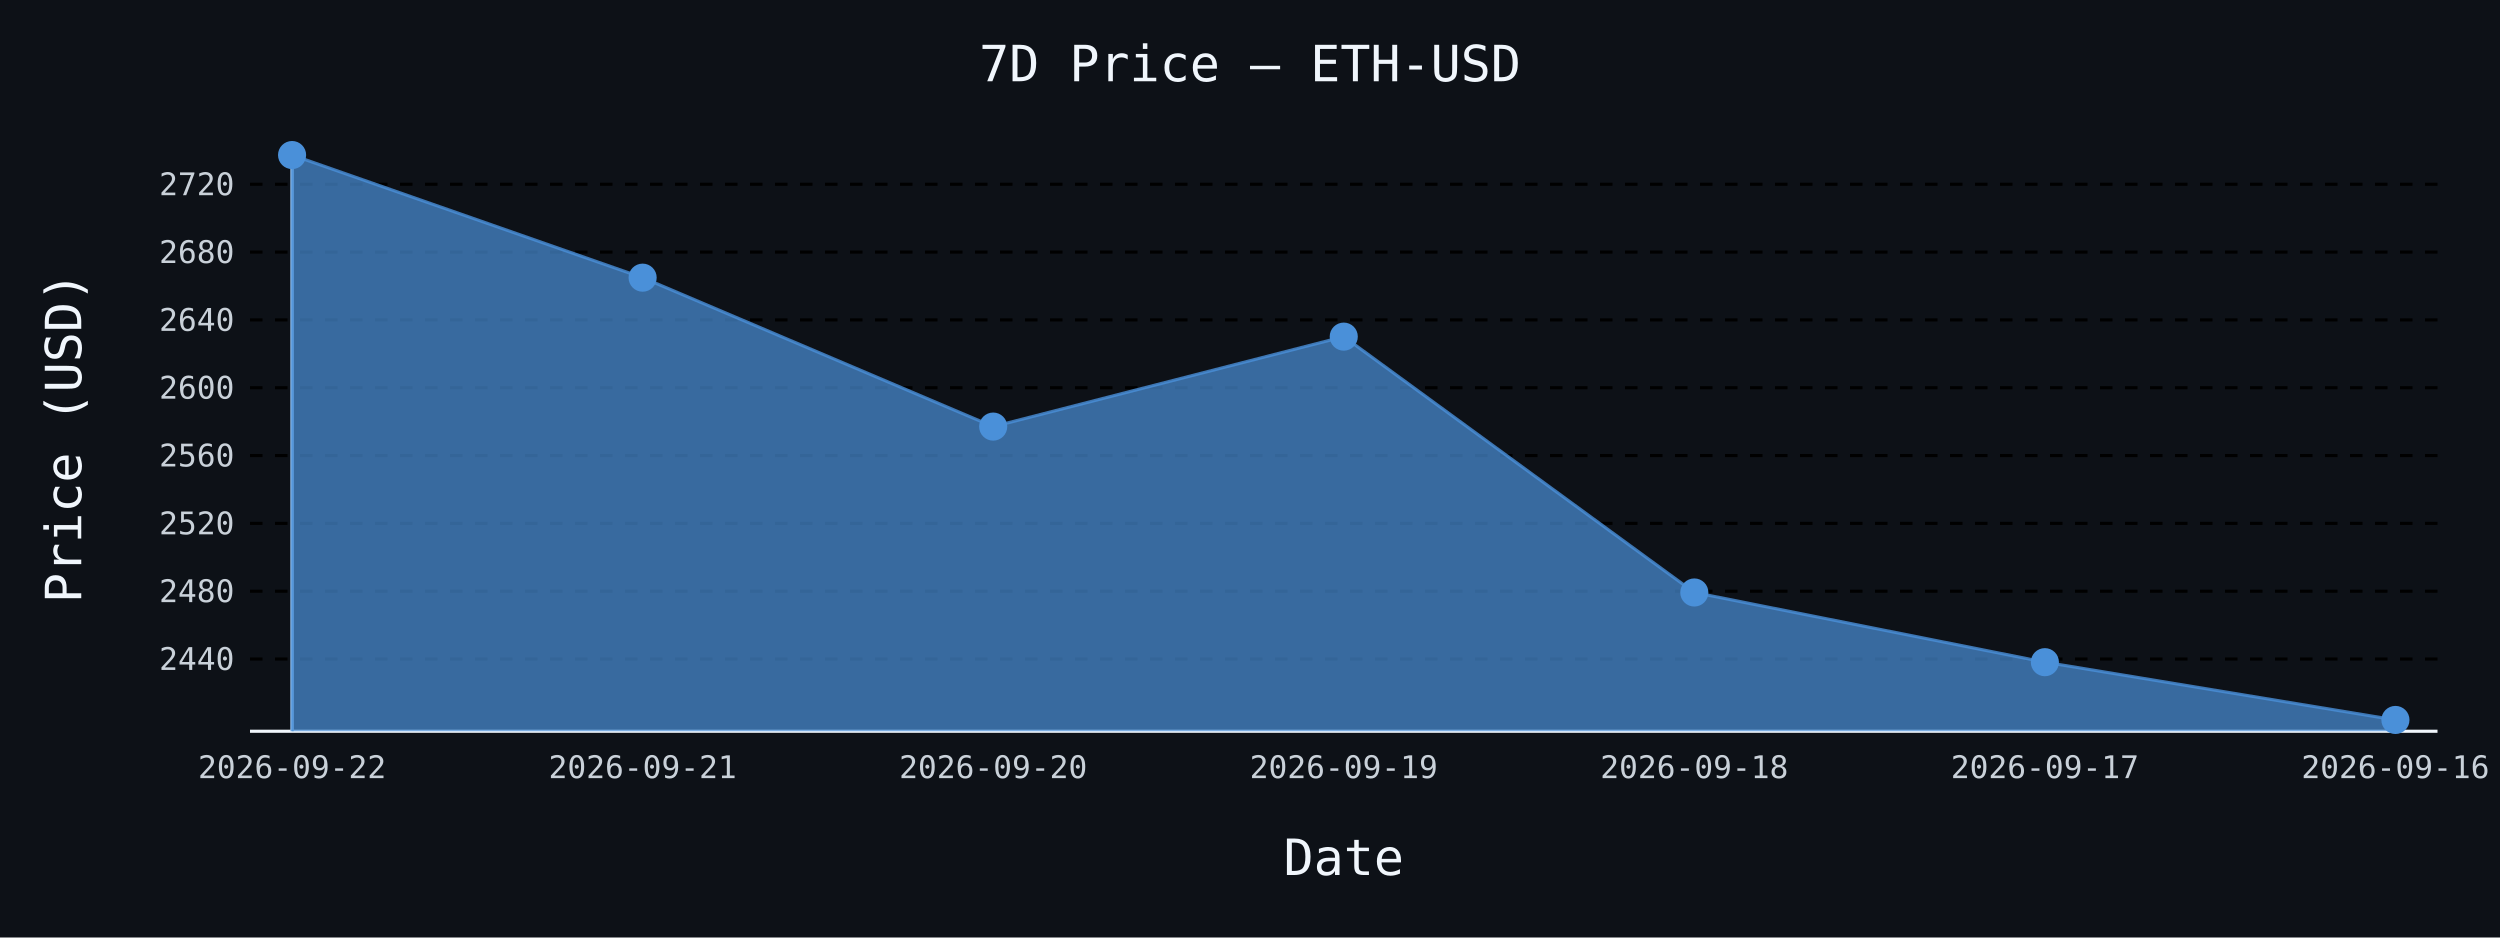
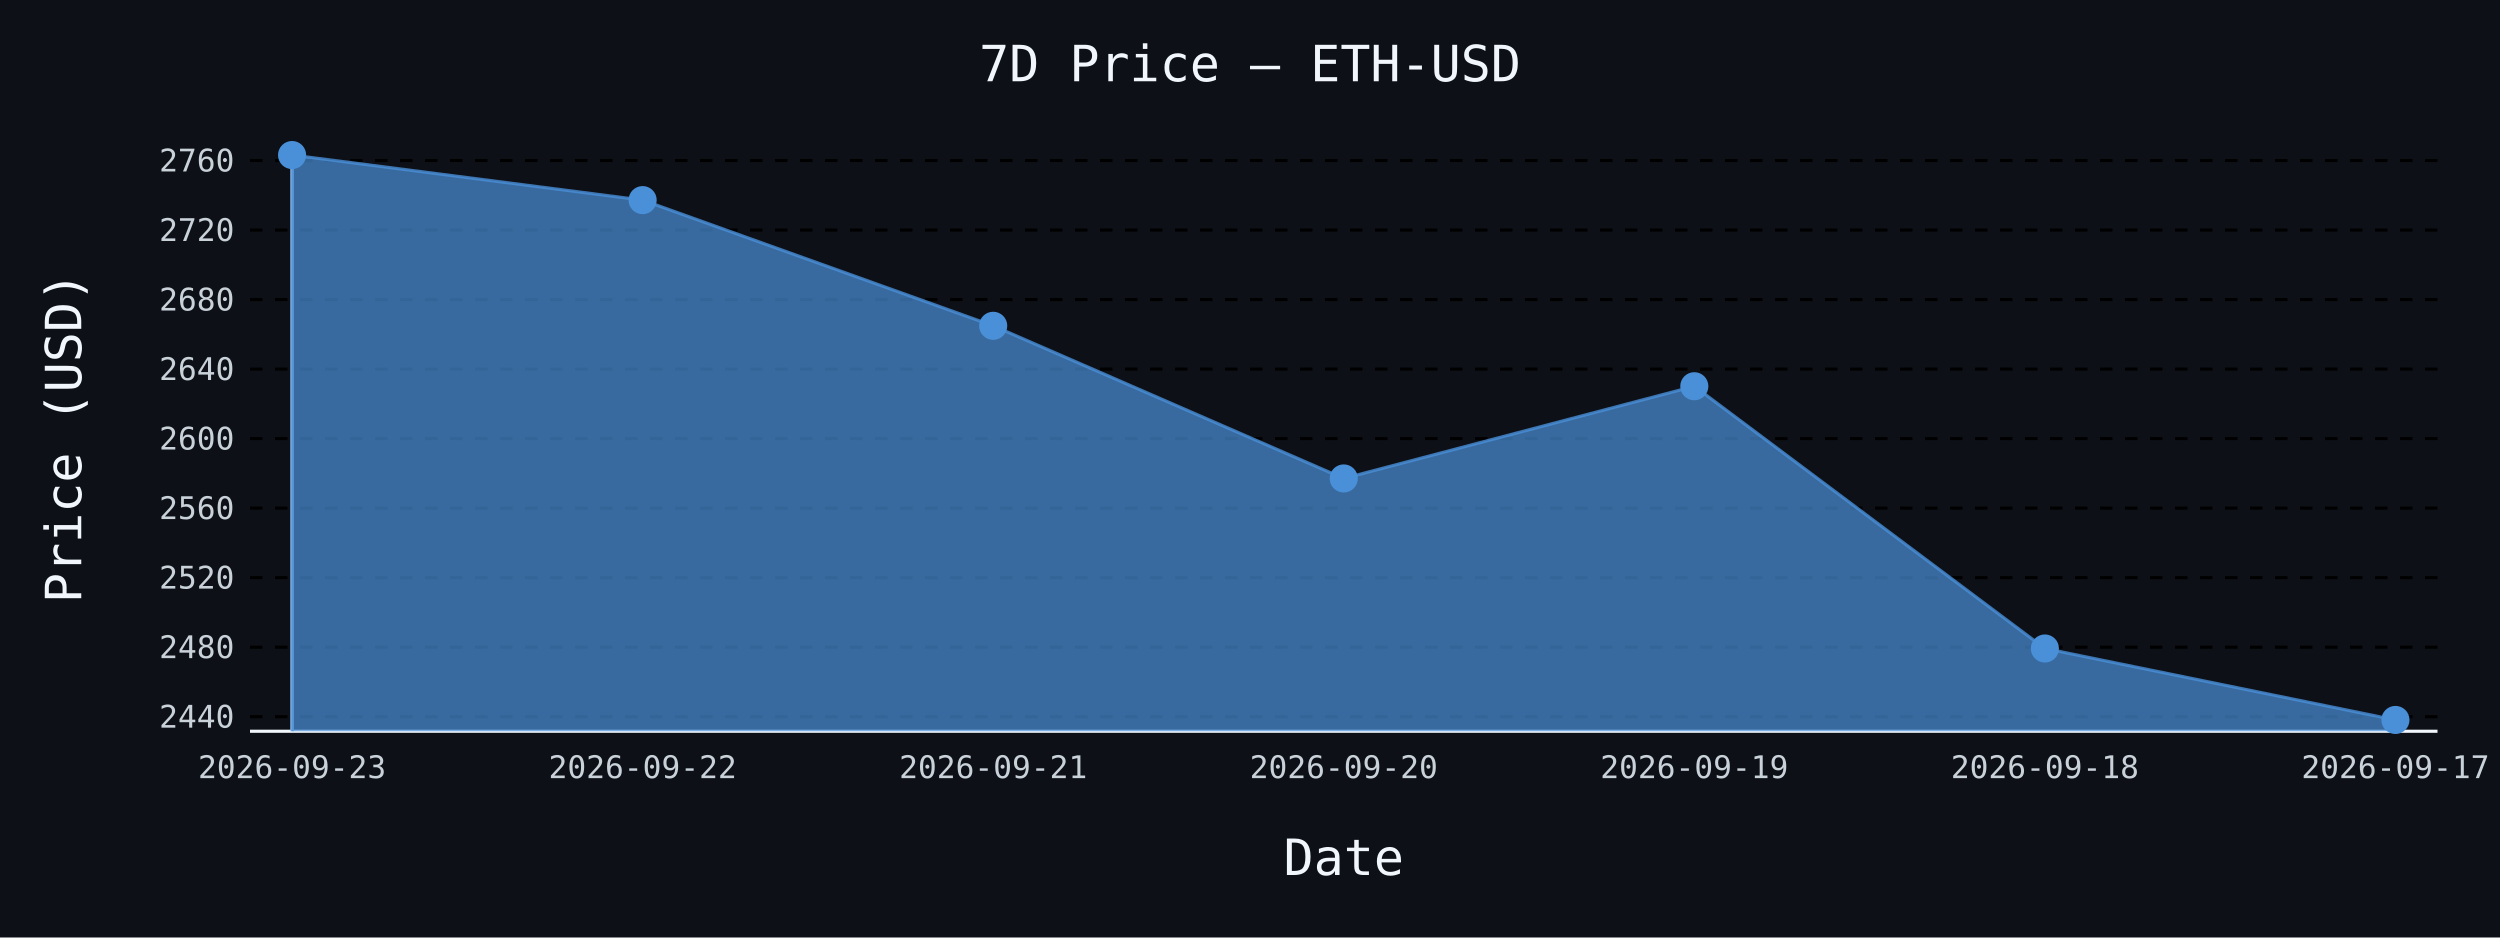
- <svg xmlns="http://www.w3.org/2000/svg" id="chart-22b30aab-90d3-494f-a194-cfd4bc9ba419" class="pygal-chart" viewBox="0 0 800 300">
+ <svg xmlns="http://www.w3.org/2000/svg" id="chart-1524539a-49e2-4993-9cad-4fd852f22239" class="pygal-chart" viewBox="0 0 800 300">
  <defs>
-     <style type="text/css">#chart-22b30aab-90d3-494f-a194-cfd4bc9ba419{-webkit-user-select:none;-webkit-font-smoothing:antialiased;font-family:monospace}#chart-22b30aab-90d3-494f-a194-cfd4bc9ba419 .title{font-family:monospace;font-size:16px}#chart-22b30aab-90d3-494f-a194-cfd4bc9ba419 .legends .legend text{font-family:monospace;font-size:14px}#chart-22b30aab-90d3-494f-a194-cfd4bc9ba419 .axis text{font-family:monospace;font-size:10px}#chart-22b30aab-90d3-494f-a194-cfd4bc9ba419 .axis text.major{font-family:monospace;font-size:10px}#chart-22b30aab-90d3-494f-a194-cfd4bc9ba419 .text-overlay text.value{font-family:monospace;font-size:16px}#chart-22b30aab-90d3-494f-a194-cfd4bc9ba419 .text-overlay text.label{font-family:monospace;font-size:10px}#chart-22b30aab-90d3-494f-a194-cfd4bc9ba419 .tooltip{font-family:monospace;font-size:14px}#chart-22b30aab-90d3-494f-a194-cfd4bc9ba419 text.no_data{font-family:monospace;font-size:64px}
- #chart-22b30aab-90d3-494f-a194-cfd4bc9ba419{background-color:#0d1117}#chart-22b30aab-90d3-494f-a194-cfd4bc9ba419 path,#chart-22b30aab-90d3-494f-a194-cfd4bc9ba419 line,#chart-22b30aab-90d3-494f-a194-cfd4bc9ba419 rect,#chart-22b30aab-90d3-494f-a194-cfd4bc9ba419 circle{-webkit-transition:150ms;-moz-transition:150ms;transition:150ms}#chart-22b30aab-90d3-494f-a194-cfd4bc9ba419 .graph &gt; .background{fill:#0d1117}#chart-22b30aab-90d3-494f-a194-cfd4bc9ba419 .plot &gt; .background{fill:#0d1117}#chart-22b30aab-90d3-494f-a194-cfd4bc9ba419 .graph{fill:#c9d1d9}#chart-22b30aab-90d3-494f-a194-cfd4bc9ba419 text.no_data{fill:#f0f6fc}#chart-22b30aab-90d3-494f-a194-cfd4bc9ba419 .title{fill:#f0f6fc}#chart-22b30aab-90d3-494f-a194-cfd4bc9ba419 .legends .legend text{fill:#c9d1d9}#chart-22b30aab-90d3-494f-a194-cfd4bc9ba419 .legends .legend:hover text{fill:#f0f6fc}#chart-22b30aab-90d3-494f-a194-cfd4bc9ba419 .axis .line{stroke:#f0f6fc}#chart-22b30aab-90d3-494f-a194-cfd4bc9ba419 .axis .guide.line{stroke:#8b949e}#chart-22b30aab-90d3-494f-a194-cfd4bc9ba419 .axis .major.line{stroke:#c9d1d9}#chart-22b30aab-90d3-494f-a194-cfd4bc9ba419 .axis text.major{fill:#f0f6fc}#chart-22b30aab-90d3-494f-a194-cfd4bc9ba419 .axis.y .guides:hover .guide.line,#chart-22b30aab-90d3-494f-a194-cfd4bc9ba419 .line-graph .axis.x .guides:hover .guide.line,#chart-22b30aab-90d3-494f-a194-cfd4bc9ba419 .stackedline-graph .axis.x .guides:hover .guide.line,#chart-22b30aab-90d3-494f-a194-cfd4bc9ba419 .xy-graph .axis.x .guides:hover .guide.line{stroke:#f0f6fc}#chart-22b30aab-90d3-494f-a194-cfd4bc9ba419 .axis .guides:hover text{fill:#f0f6fc}#chart-22b30aab-90d3-494f-a194-cfd4bc9ba419 .reactive{fill-opacity:.7;stroke-opacity:.8;stroke-width:1}#chart-22b30aab-90d3-494f-a194-cfd4bc9ba419 .ci{stroke:#c9d1d9}#chart-22b30aab-90d3-494f-a194-cfd4bc9ba419 .reactive.active,#chart-22b30aab-90d3-494f-a194-cfd4bc9ba419 .active .reactive{fill-opacity:.8;stroke-opacity:.9;stroke-width:4}#chart-22b30aab-90d3-494f-a194-cfd4bc9ba419 .ci .reactive.active{stroke-width:1.5}#chart-22b30aab-90d3-494f-a194-cfd4bc9ba419 .series text{fill:#f0f6fc}#chart-22b30aab-90d3-494f-a194-cfd4bc9ba419 .tooltip rect{fill:#0d1117;stroke:#f0f6fc;-webkit-transition:opacity 150ms;-moz-transition:opacity 150ms;transition:opacity 150ms}#chart-22b30aab-90d3-494f-a194-cfd4bc9ba419 .tooltip .label{fill:#c9d1d9}#chart-22b30aab-90d3-494f-a194-cfd4bc9ba419 .tooltip .label{fill:#c9d1d9}#chart-22b30aab-90d3-494f-a194-cfd4bc9ba419 .tooltip .legend{font-size:.8em;fill:#8b949e}#chart-22b30aab-90d3-494f-a194-cfd4bc9ba419 .tooltip .x_label{font-size:.6em;fill:#f0f6fc}#chart-22b30aab-90d3-494f-a194-cfd4bc9ba419 .tooltip .xlink{font-size:.5em;text-decoration:underline}#chart-22b30aab-90d3-494f-a194-cfd4bc9ba419 .tooltip .value{font-size:1.5em}#chart-22b30aab-90d3-494f-a194-cfd4bc9ba419 .bound{font-size:.5em}#chart-22b30aab-90d3-494f-a194-cfd4bc9ba419 .max-value{font-size:.75em;fill:#8b949e}#chart-22b30aab-90d3-494f-a194-cfd4bc9ba419 .map-element{fill:#0d1117;stroke:#8b949e !important}#chart-22b30aab-90d3-494f-a194-cfd4bc9ba419 .map-element .reactive{fill-opacity:inherit;stroke-opacity:inherit}#chart-22b30aab-90d3-494f-a194-cfd4bc9ba419 .color-0,#chart-22b30aab-90d3-494f-a194-cfd4bc9ba419 .color-0 a:visited{stroke:#4a90d9;fill:#4a90d9}#chart-22b30aab-90d3-494f-a194-cfd4bc9ba419 .text-overlay .color-0 text{fill:black}
- #chart-22b30aab-90d3-494f-a194-cfd4bc9ba419 text.no_data{text-anchor:middle}#chart-22b30aab-90d3-494f-a194-cfd4bc9ba419 .guide.line{fill:none}#chart-22b30aab-90d3-494f-a194-cfd4bc9ba419 .centered{text-anchor:middle}#chart-22b30aab-90d3-494f-a194-cfd4bc9ba419 .title{text-anchor:middle}#chart-22b30aab-90d3-494f-a194-cfd4bc9ba419 .legends .legend text{fill-opacity:1}#chart-22b30aab-90d3-494f-a194-cfd4bc9ba419 .axis.x text{text-anchor:middle}#chart-22b30aab-90d3-494f-a194-cfd4bc9ba419 .axis.x:not(.web) text[transform]{text-anchor:start}#chart-22b30aab-90d3-494f-a194-cfd4bc9ba419 .axis.x:not(.web) text[transform].backwards{text-anchor:end}#chart-22b30aab-90d3-494f-a194-cfd4bc9ba419 .axis.y text{text-anchor:end}#chart-22b30aab-90d3-494f-a194-cfd4bc9ba419 .axis.y text[transform].backwards{text-anchor:start}#chart-22b30aab-90d3-494f-a194-cfd4bc9ba419 .axis.y2 text{text-anchor:start}#chart-22b30aab-90d3-494f-a194-cfd4bc9ba419 .axis.y2 text[transform].backwards{text-anchor:end}#chart-22b30aab-90d3-494f-a194-cfd4bc9ba419 .axis .guide.line{stroke-dasharray:4,4;stroke:black}#chart-22b30aab-90d3-494f-a194-cfd4bc9ba419 .axis .major.guide.line{stroke-dasharray:6,6;stroke:black}#chart-22b30aab-90d3-494f-a194-cfd4bc9ba419 .horizontal .axis.y .guide.line,#chart-22b30aab-90d3-494f-a194-cfd4bc9ba419 .horizontal .axis.y2 .guide.line,#chart-22b30aab-90d3-494f-a194-cfd4bc9ba419 .vertical .axis.x .guide.line{opacity:0}#chart-22b30aab-90d3-494f-a194-cfd4bc9ba419 .horizontal .axis.always_show .guide.line,#chart-22b30aab-90d3-494f-a194-cfd4bc9ba419 .vertical .axis.always_show .guide.line{opacity:1 !important}#chart-22b30aab-90d3-494f-a194-cfd4bc9ba419 .axis.y .guides:hover .guide.line,#chart-22b30aab-90d3-494f-a194-cfd4bc9ba419 .axis.y2 .guides:hover .guide.line,#chart-22b30aab-90d3-494f-a194-cfd4bc9ba419 .axis.x .guides:hover .guide.line{opacity:1}#chart-22b30aab-90d3-494f-a194-cfd4bc9ba419 .axis .guides:hover text{opacity:1}#chart-22b30aab-90d3-494f-a194-cfd4bc9ba419 .nofill{fill:none}#chart-22b30aab-90d3-494f-a194-cfd4bc9ba419 .subtle-fill{fill-opacity:.2}#chart-22b30aab-90d3-494f-a194-cfd4bc9ba419 .dot{stroke-width:1px;fill-opacity:1;stroke-opacity:1}#chart-22b30aab-90d3-494f-a194-cfd4bc9ba419 .dot.active{stroke-width:5px}#chart-22b30aab-90d3-494f-a194-cfd4bc9ba419 .dot.negative{fill:transparent}#chart-22b30aab-90d3-494f-a194-cfd4bc9ba419 text,#chart-22b30aab-90d3-494f-a194-cfd4bc9ba419 tspan{stroke:none !important}#chart-22b30aab-90d3-494f-a194-cfd4bc9ba419 .series text.active{opacity:1}#chart-22b30aab-90d3-494f-a194-cfd4bc9ba419 .tooltip rect{fill-opacity:.95;stroke-width:.5}#chart-22b30aab-90d3-494f-a194-cfd4bc9ba419 .tooltip text{fill-opacity:1}#chart-22b30aab-90d3-494f-a194-cfd4bc9ba419 .showable{visibility:hidden}#chart-22b30aab-90d3-494f-a194-cfd4bc9ba419 .showable.shown{visibility:visible}#chart-22b30aab-90d3-494f-a194-cfd4bc9ba419 .gauge-background{fill:rgba(229,229,229,1);stroke:none}#chart-22b30aab-90d3-494f-a194-cfd4bc9ba419 .bg-lines{stroke:#0d1117;stroke-width:2px}</style>
+     <style type="text/css">#chart-1524539a-49e2-4993-9cad-4fd852f22239{-webkit-user-select:none;-webkit-font-smoothing:antialiased;font-family:monospace}#chart-1524539a-49e2-4993-9cad-4fd852f22239 .title{font-family:monospace;font-size:16px}#chart-1524539a-49e2-4993-9cad-4fd852f22239 .legends .legend text{font-family:monospace;font-size:14px}#chart-1524539a-49e2-4993-9cad-4fd852f22239 .axis text{font-family:monospace;font-size:10px}#chart-1524539a-49e2-4993-9cad-4fd852f22239 .axis text.major{font-family:monospace;font-size:10px}#chart-1524539a-49e2-4993-9cad-4fd852f22239 .text-overlay text.value{font-family:monospace;font-size:16px}#chart-1524539a-49e2-4993-9cad-4fd852f22239 .text-overlay text.label{font-family:monospace;font-size:10px}#chart-1524539a-49e2-4993-9cad-4fd852f22239 .tooltip{font-family:monospace;font-size:14px}#chart-1524539a-49e2-4993-9cad-4fd852f22239 text.no_data{font-family:monospace;font-size:64px}
+ #chart-1524539a-49e2-4993-9cad-4fd852f22239{background-color:#0d1117}#chart-1524539a-49e2-4993-9cad-4fd852f22239 path,#chart-1524539a-49e2-4993-9cad-4fd852f22239 line,#chart-1524539a-49e2-4993-9cad-4fd852f22239 rect,#chart-1524539a-49e2-4993-9cad-4fd852f22239 circle{-webkit-transition:150ms;-moz-transition:150ms;transition:150ms}#chart-1524539a-49e2-4993-9cad-4fd852f22239 .graph &gt; .background{fill:#0d1117}#chart-1524539a-49e2-4993-9cad-4fd852f22239 .plot &gt; .background{fill:#0d1117}#chart-1524539a-49e2-4993-9cad-4fd852f22239 .graph{fill:#c9d1d9}#chart-1524539a-49e2-4993-9cad-4fd852f22239 text.no_data{fill:#f0f6fc}#chart-1524539a-49e2-4993-9cad-4fd852f22239 .title{fill:#f0f6fc}#chart-1524539a-49e2-4993-9cad-4fd852f22239 .legends .legend text{fill:#c9d1d9}#chart-1524539a-49e2-4993-9cad-4fd852f22239 .legends .legend:hover text{fill:#f0f6fc}#chart-1524539a-49e2-4993-9cad-4fd852f22239 .axis .line{stroke:#f0f6fc}#chart-1524539a-49e2-4993-9cad-4fd852f22239 .axis .guide.line{stroke:#8b949e}#chart-1524539a-49e2-4993-9cad-4fd852f22239 .axis .major.line{stroke:#c9d1d9}#chart-1524539a-49e2-4993-9cad-4fd852f22239 .axis text.major{fill:#f0f6fc}#chart-1524539a-49e2-4993-9cad-4fd852f22239 .axis.y .guides:hover .guide.line,#chart-1524539a-49e2-4993-9cad-4fd852f22239 .line-graph .axis.x .guides:hover .guide.line,#chart-1524539a-49e2-4993-9cad-4fd852f22239 .stackedline-graph .axis.x .guides:hover .guide.line,#chart-1524539a-49e2-4993-9cad-4fd852f22239 .xy-graph .axis.x .guides:hover .guide.line{stroke:#f0f6fc}#chart-1524539a-49e2-4993-9cad-4fd852f22239 .axis .guides:hover text{fill:#f0f6fc}#chart-1524539a-49e2-4993-9cad-4fd852f22239 .reactive{fill-opacity:.7;stroke-opacity:.8;stroke-width:1}#chart-1524539a-49e2-4993-9cad-4fd852f22239 .ci{stroke:#c9d1d9}#chart-1524539a-49e2-4993-9cad-4fd852f22239 .reactive.active,#chart-1524539a-49e2-4993-9cad-4fd852f22239 .active .reactive{fill-opacity:.8;stroke-opacity:.9;stroke-width:4}#chart-1524539a-49e2-4993-9cad-4fd852f22239 .ci .reactive.active{stroke-width:1.5}#chart-1524539a-49e2-4993-9cad-4fd852f22239 .series text{fill:#f0f6fc}#chart-1524539a-49e2-4993-9cad-4fd852f22239 .tooltip rect{fill:#0d1117;stroke:#f0f6fc;-webkit-transition:opacity 150ms;-moz-transition:opacity 150ms;transition:opacity 150ms}#chart-1524539a-49e2-4993-9cad-4fd852f22239 .tooltip .label{fill:#c9d1d9}#chart-1524539a-49e2-4993-9cad-4fd852f22239 .tooltip .label{fill:#c9d1d9}#chart-1524539a-49e2-4993-9cad-4fd852f22239 .tooltip .legend{font-size:.8em;fill:#8b949e}#chart-1524539a-49e2-4993-9cad-4fd852f22239 .tooltip .x_label{font-size:.6em;fill:#f0f6fc}#chart-1524539a-49e2-4993-9cad-4fd852f22239 .tooltip .xlink{font-size:.5em;text-decoration:underline}#chart-1524539a-49e2-4993-9cad-4fd852f22239 .tooltip .value{font-size:1.5em}#chart-1524539a-49e2-4993-9cad-4fd852f22239 .bound{font-size:.5em}#chart-1524539a-49e2-4993-9cad-4fd852f22239 .max-value{font-size:.75em;fill:#8b949e}#chart-1524539a-49e2-4993-9cad-4fd852f22239 .map-element{fill:#0d1117;stroke:#8b949e !important}#chart-1524539a-49e2-4993-9cad-4fd852f22239 .map-element .reactive{fill-opacity:inherit;stroke-opacity:inherit}#chart-1524539a-49e2-4993-9cad-4fd852f22239 .color-0,#chart-1524539a-49e2-4993-9cad-4fd852f22239 .color-0 a:visited{stroke:#4a90d9;fill:#4a90d9}#chart-1524539a-49e2-4993-9cad-4fd852f22239 .text-overlay .color-0 text{fill:black}
+ #chart-1524539a-49e2-4993-9cad-4fd852f22239 text.no_data{text-anchor:middle}#chart-1524539a-49e2-4993-9cad-4fd852f22239 .guide.line{fill:none}#chart-1524539a-49e2-4993-9cad-4fd852f22239 .centered{text-anchor:middle}#chart-1524539a-49e2-4993-9cad-4fd852f22239 .title{text-anchor:middle}#chart-1524539a-49e2-4993-9cad-4fd852f22239 .legends .legend text{fill-opacity:1}#chart-1524539a-49e2-4993-9cad-4fd852f22239 .axis.x text{text-anchor:middle}#chart-1524539a-49e2-4993-9cad-4fd852f22239 .axis.x:not(.web) text[transform]{text-anchor:start}#chart-1524539a-49e2-4993-9cad-4fd852f22239 .axis.x:not(.web) text[transform].backwards{text-anchor:end}#chart-1524539a-49e2-4993-9cad-4fd852f22239 .axis.y text{text-anchor:end}#chart-1524539a-49e2-4993-9cad-4fd852f22239 .axis.y text[transform].backwards{text-anchor:start}#chart-1524539a-49e2-4993-9cad-4fd852f22239 .axis.y2 text{text-anchor:start}#chart-1524539a-49e2-4993-9cad-4fd852f22239 .axis.y2 text[transform].backwards{text-anchor:end}#chart-1524539a-49e2-4993-9cad-4fd852f22239 .axis .guide.line{stroke-dasharray:4,4;stroke:black}#chart-1524539a-49e2-4993-9cad-4fd852f22239 .axis .major.guide.line{stroke-dasharray:6,6;stroke:black}#chart-1524539a-49e2-4993-9cad-4fd852f22239 .horizontal .axis.y .guide.line,#chart-1524539a-49e2-4993-9cad-4fd852f22239 .horizontal .axis.y2 .guide.line,#chart-1524539a-49e2-4993-9cad-4fd852f22239 .vertical .axis.x .guide.line{opacity:0}#chart-1524539a-49e2-4993-9cad-4fd852f22239 .horizontal .axis.always_show .guide.line,#chart-1524539a-49e2-4993-9cad-4fd852f22239 .vertical .axis.always_show .guide.line{opacity:1 !important}#chart-1524539a-49e2-4993-9cad-4fd852f22239 .axis.y .guides:hover .guide.line,#chart-1524539a-49e2-4993-9cad-4fd852f22239 .axis.y2 .guides:hover .guide.line,#chart-1524539a-49e2-4993-9cad-4fd852f22239 .axis.x .guides:hover .guide.line{opacity:1}#chart-1524539a-49e2-4993-9cad-4fd852f22239 .axis .guides:hover text{opacity:1}#chart-1524539a-49e2-4993-9cad-4fd852f22239 .nofill{fill:none}#chart-1524539a-49e2-4993-9cad-4fd852f22239 .subtle-fill{fill-opacity:.2}#chart-1524539a-49e2-4993-9cad-4fd852f22239 .dot{stroke-width:1px;fill-opacity:1;stroke-opacity:1}#chart-1524539a-49e2-4993-9cad-4fd852f22239 .dot.active{stroke-width:5px}#chart-1524539a-49e2-4993-9cad-4fd852f22239 .dot.negative{fill:transparent}#chart-1524539a-49e2-4993-9cad-4fd852f22239 text,#chart-1524539a-49e2-4993-9cad-4fd852f22239 tspan{stroke:none !important}#chart-1524539a-49e2-4993-9cad-4fd852f22239 .series text.active{opacity:1}#chart-1524539a-49e2-4993-9cad-4fd852f22239 .tooltip rect{fill-opacity:.95;stroke-width:.5}#chart-1524539a-49e2-4993-9cad-4fd852f22239 .tooltip text{fill-opacity:1}#chart-1524539a-49e2-4993-9cad-4fd852f22239 .showable{visibility:hidden}#chart-1524539a-49e2-4993-9cad-4fd852f22239 .showable.shown{visibility:visible}#chart-1524539a-49e2-4993-9cad-4fd852f22239 .gauge-background{fill:rgba(229,229,229,1);stroke:none}#chart-1524539a-49e2-4993-9cad-4fd852f22239 .bg-lines{stroke:#0d1117;stroke-width:2px}</style>
  </defs>
  <g class="graph line-graph vertical">
    <rect x="0" y="0" width="800" height="300" class="background" />
    <g transform="translate(80, 46)" class="plot">
      <rect x="0" y="0" width="700.0" height="188" class="background" />
      <g class="axis y always_show">
        <path d="M0 188 h700" class="line" />
        <g class="guides">
-           <path d="M0 164.885 h700" class="guide line" />
-           <text x="-5" y="168.385" class="">2440</text>
+           <path d="M0 183.345 h700" class="guide line" />
+           <text x="-5" y="186.845" class="">2440</text>
        </g>
        <g class="guides">
-           <path d="M0 143.182 h700" class="guide line" />
-           <text x="-5" y="146.682" class="">2480</text>
+           <path d="M0 161.098 h700" class="guide line" />
+           <text x="-5" y="164.598" class="">2480</text>
        </g>
        <g class="guides">
-           <path d="M0 121.479 h700" class="guide line" />
-           <text x="-5" y="124.979" class="">2520</text>
+           <path d="M0 138.852 h700" class="guide line" />
+           <text x="-5" y="142.352" class="">2520</text>
        </g>
        <g class="guides">
-           <path d="M0 99.776 h700" class="guide line" />
-           <text x="-5" y="103.276" class="">2560</text>
+           <path d="M0 116.605 h700" class="guide line" />
+           <text x="-5" y="120.105" class="">2560</text>
        </g>
        <g class="guides">
-           <path d="M0 78.073 h700" class="guide line" />
-           <text x="-5" y="81.573" class="">2600</text>
+           <path d="M0 94.359 h700" class="guide line" />
+           <text x="-5" y="97.859" class="">2600</text>
        </g>
        <g class="guides">
-           <path d="M0 56.37 h700" class="guide line" />
-           <text x="-5" y="59.87" class="">2640</text>
+           <path d="M0 72.112 h700" class="guide line" />
+           <text x="-5" y="75.612" class="">2640</text>
        </g>
        <g class="guides">
-           <path d="M0 34.667 h700" class="guide line" />
-           <text x="-5" y="38.167" class="">2680</text>
+           <path d="M0 49.866 h700" class="guide line" />
+           <text x="-5" y="53.366" class="">2680</text>
        </g>
        <g class="guides">
-           <path d="M0 12.964 h700" class="guide line" />
-           <text x="-5" y="16.464" class="">2720</text>
+           <path d="M0 27.619 h700" class="guide line" />
+           <text x="-5" y="31.119" class="">2720</text>
+         </g>
+         <g class="guides">
+           <path d="M0 5.373 h700" class="guide line" />
+           <text x="-5" y="8.873" class="">2760</text>
        </g>
      </g>
      <g class="axis x">
        <g class="guides">
          <path d="M13.462 0 v188" class="line" />
-           <text x="13.462" y="203.0" class="">2026-09-22</text>
+           <text x="13.462" y="203.0" class="">2026-09-23</text>
        </g>
        <g class="guides">
          <path d="M125.641 0 v188" class="guide line" />
-           <text x="125.641" y="203.0" class="">2026-09-21</text>
+           <text x="125.641" y="203.0" class="">2026-09-22</text>
        </g>
        <g class="guides">
          <path d="M237.821 0 v188" class="guide line" />
-           <text x="237.821" y="203.0" class="">2026-09-20</text>
+           <text x="237.821" y="203.0" class="">2026-09-21</text>
        </g>
        <g class="guides">
          <path d="M350 0 v188" class="guide line" />
-           <text x="350.0" y="203.0" class="">2026-09-19</text>
+           <text x="350.0" y="203.0" class="">2026-09-20</text>
        </g>
        <g class="guides">
          <path d="M462.179 0 v188" class="guide line" />
-           <text x="462.179" y="203.0" class="">2026-09-18</text>
+           <text x="462.179" y="203.0" class="">2026-09-19</text>
        </g>
        <g class="guides">
          <path d="M574.359 0 v188" class="guide line" />
-           <text x="574.359" y="203.0" class="">2026-09-17</text>
+           <text x="574.359" y="203.0" class="">2026-09-18</text>
        </g>
        <g class="guides">
          <path d="M686.538 0 v188" class="guide line" />
-           <text x="686.538" y="203.0" class="">2026-09-16</text>
+           <text x="686.538" y="203.0" class="">2026-09-17</text>
        </g>
      </g>
      <g class="series serie-0 color-0">
-         <path d="M13.462 188 L13.462 3.615 125.641 42.854 237.821 90.509 350 61.72 462.179 143.594 574.359 165.899 686.538 184.385 686.538 188" class="line reactive" />
+         <path d="M13.462 188 L13.462 3.615 125.641 18.037 237.821 58.258 350 107.106 462.179 77.596 574.359 161.521 686.538 184.385 686.538 188" class="line reactive" />
      </g>
    </g>
    <g class="titles">
      <text x="400.0" y="26" class="title plot_title">7D Price — ETH-USD</text>
      <text x="430.0" y="280" class="title">Date</text>
      <text x="0" y="166.0" class="title" transform="rotate(-90 0 140)">Price (USD)</text>
    </g>
    <g transform="translate(80, 46)" class="plot overlay">
      <g class="series serie-0 color-0">
        <g class="dots">
          <circle cx="13.462" cy="3.615" r="4" class="dot reactive tooltip-trigger" />
        </g>
        <g class="dots">
-           <circle cx="125.641" cy="42.854" r="4" class="dot reactive tooltip-trigger" />
+           <circle cx="125.641" cy="18.037" r="4" class="dot reactive tooltip-trigger" />
        </g>
        <g class="dots">
-           <circle cx="237.821" cy="90.509" r="4" class="dot reactive tooltip-trigger" />
+           <circle cx="237.821" cy="58.258" r="4" class="dot reactive tooltip-trigger" />
        </g>
        <g class="dots">
-           <circle cx="350.0" cy="61.72" r="4" class="dot reactive tooltip-trigger" />
+           <circle cx="350.0" cy="107.106" r="4" class="dot reactive tooltip-trigger" />
        </g>
        <g class="dots">
-           <circle cx="462.179" cy="143.594" r="4" class="dot reactive tooltip-trigger" />
+           <circle cx="462.179" cy="77.596" r="4" class="dot reactive tooltip-trigger" />
        </g>
        <g class="dots">
-           <circle cx="574.359" cy="165.899" r="4" class="dot reactive tooltip-trigger" />
+           <circle cx="574.359" cy="161.521" r="4" class="dot reactive tooltip-trigger" />
        </g>
        <g class="dots">
          <circle cx="686.538" cy="184.385" r="4" class="dot reactive tooltip-trigger" />
        </g>
      </g>
    </g>
    <g transform="translate(80, 46)" class="plot text-overlay">
      <g class="series serie-0 color-0" />
    </g>
    <g transform="translate(80, 46)" class="plot tooltip-overlay">
      <g transform="translate(0 0)" style="opacity: 0" class="tooltip">
        <rect rx="0" ry="0" width="0" height="0" class="tooltip-box" />
        <g class="text" />
      </g>
    </g>
  </g>
</svg>
